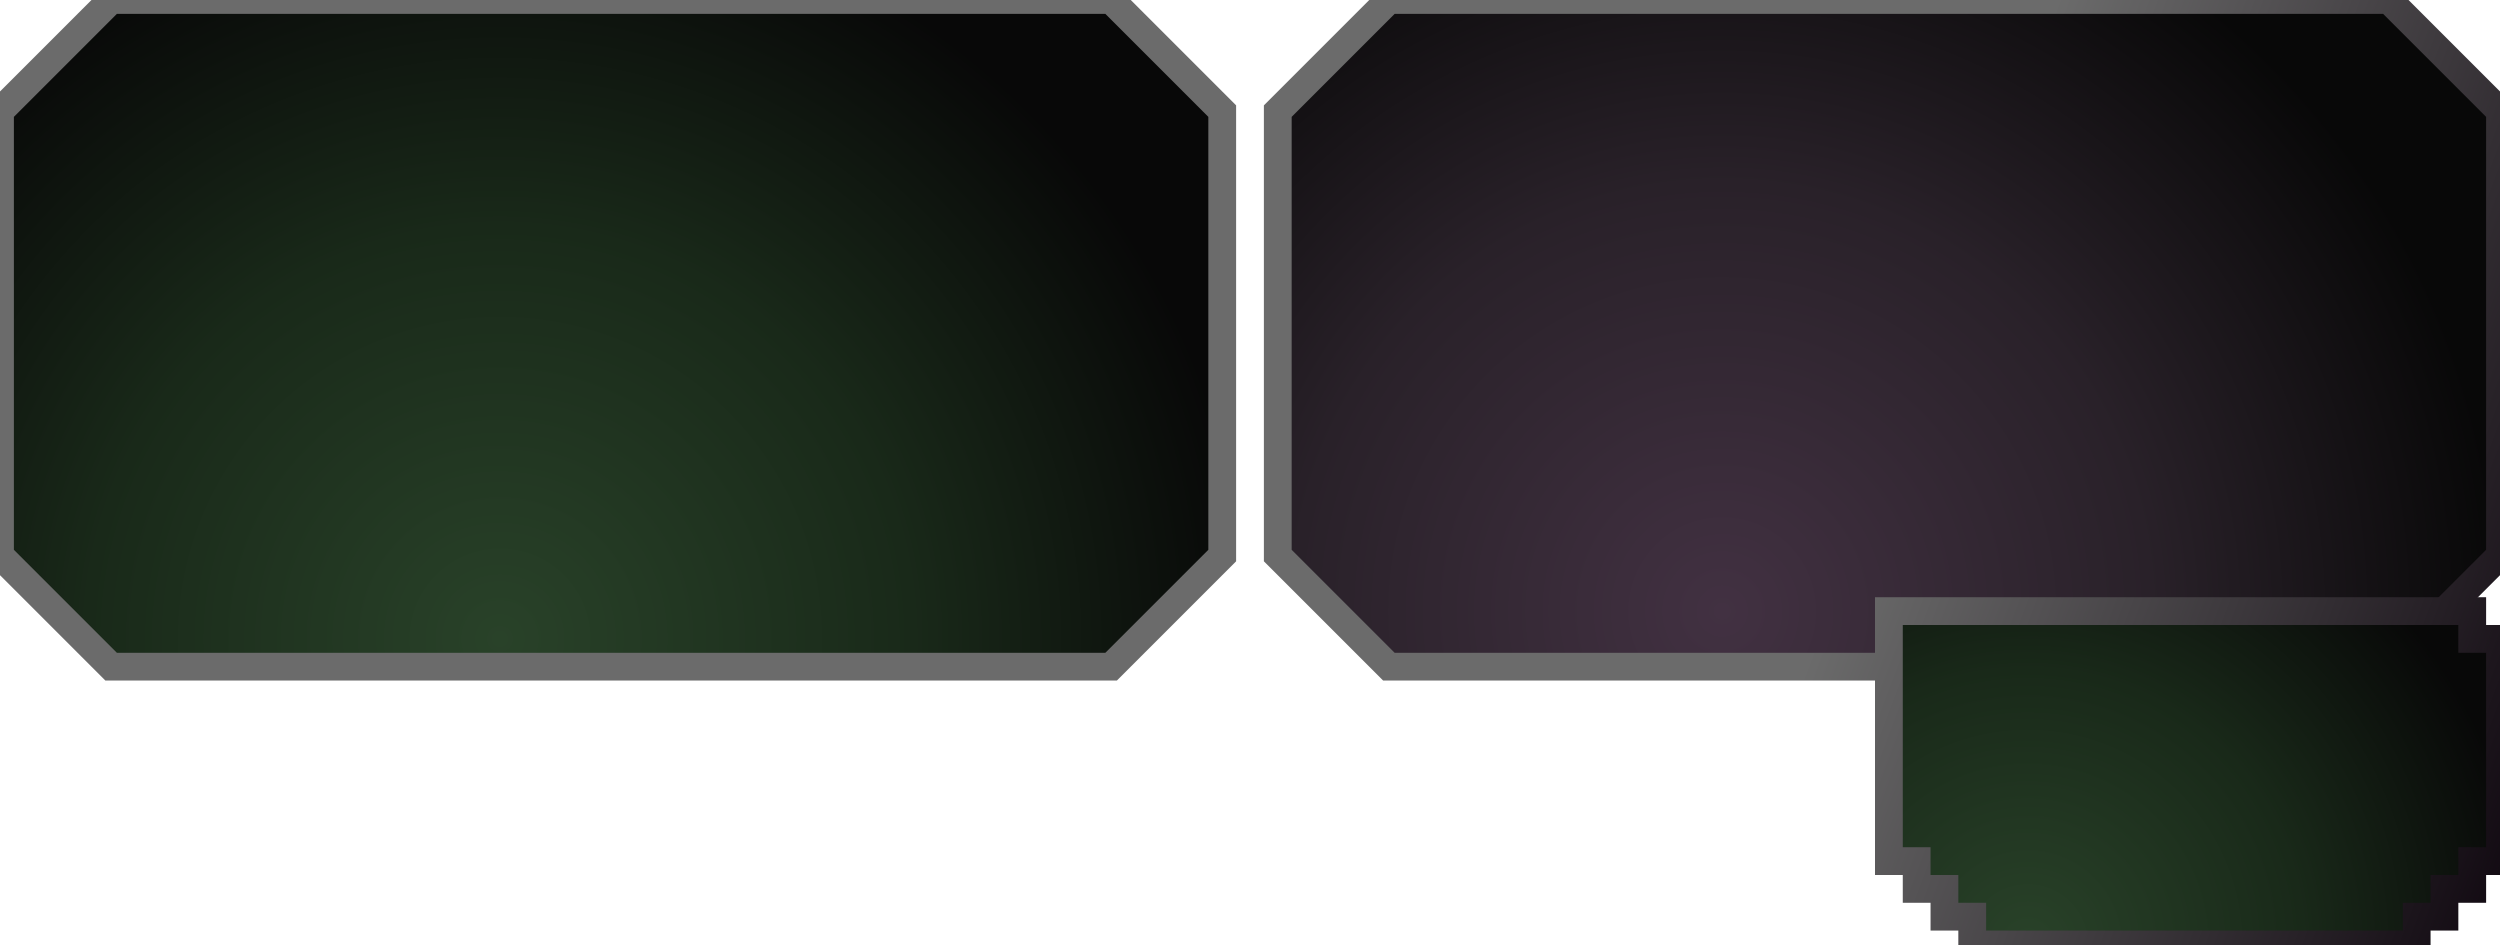
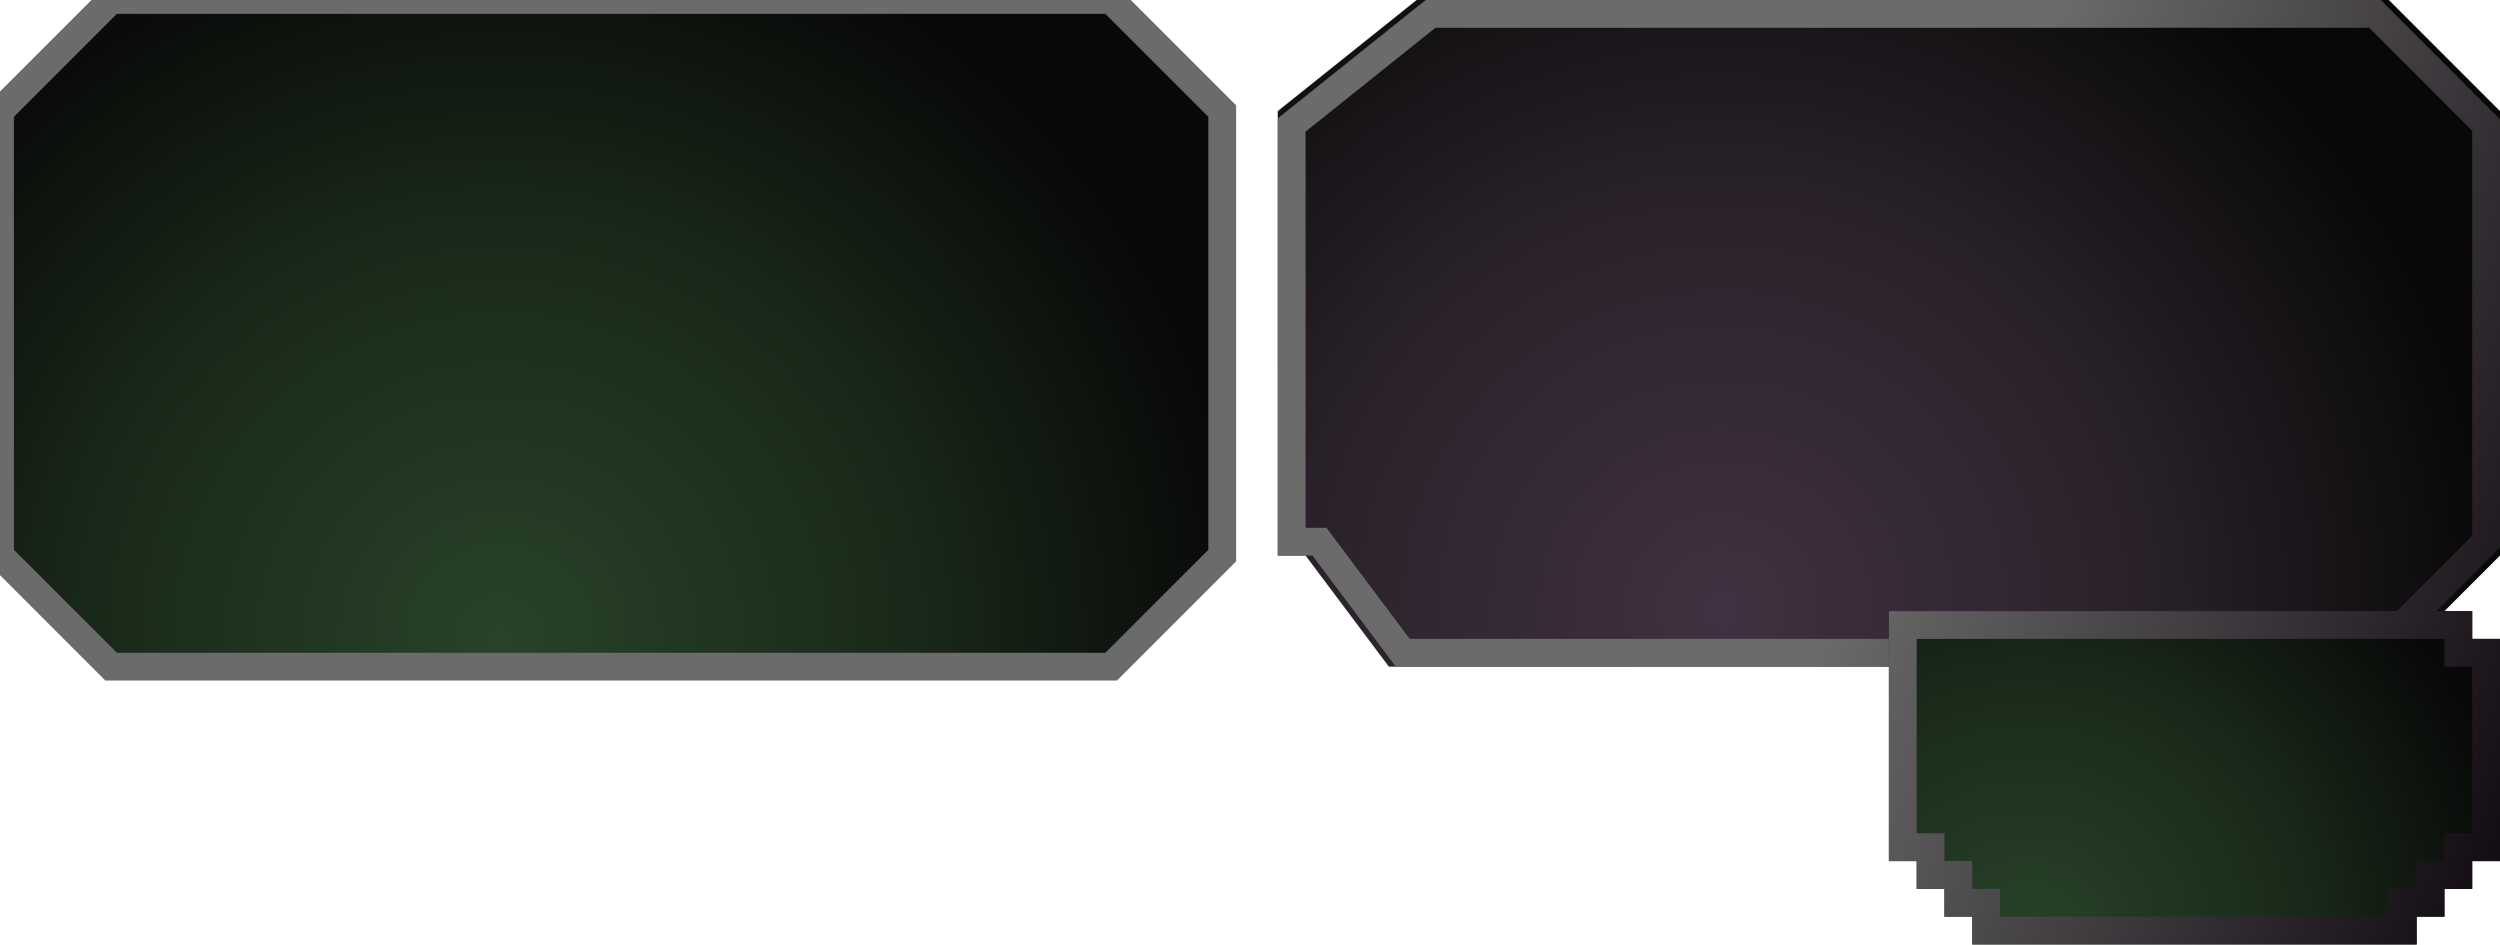
<svg xmlns="http://www.w3.org/2000/svg" width="90" height="34" viewBox="0 0 90 34">
  <defs>
    <radialGradient id="vehicle" cx="18" cy="23" r="27" gradientUnits="userSpaceOnUse">
      <stop offset="0" stop-color="#294229" />
      <stop offset="0.55" stop-color="#192919" />
      <stop offset="1" stop-color="#080808" />
    </radialGradient>
    <radialGradient id="weapon" cx="62" cy="22" r="28" gradientUnits="userSpaceOnUse">
      <stop offset="0" stop-color="#423142" />
      <stop offset="0.55" stop-color="#292129" />
      <stop offset="1" stop-color="#080808" />
    </radialGradient>
    <radialGradient id="ammo" cx="73" cy="34" r="18" gradientUnits="userSpaceOnUse">
      <stop offset="0" stop-color="#294229" />
      <stop offset="0.55" stop-color="#192919" />
      <stop offset="1" stop-color="#080808" />
    </radialGradient>
    <linearGradient id="frame" x1="0" y1="0" x2="90" y2="34" gradientUnits="userSpaceOnUse">
      <stop offset="0" stop-color="#6B6B6B" />
      <stop offset="0.72" stop-color="#6B6B6B" />
      <stop offset="1" stop-color="#100810" />
    </linearGradient>
  </defs>
  <polygon points="4,0 40,0 44,4 44,20 40,24 4,24 0,20 0,4" fill="url(#vehicle)" stroke="url(#frame)" stroke-width="1" />
-   <polygon points="50,0 86,0 90,4 90,20 86,24 50,24 46,20 46,4" fill="url(#weapon)" stroke="url(#frame)" stroke-width="1" />
-   <polygon points="68,22 89,22 89,23 90,23 90,31 89,31 89,32 88,32 88,33 87,33 87,34 71,34 71,33 70,33 70,32 69,32 69,31 68,31" fill="url(#ammo)" stroke="url(#frame)" stroke-width="1" />
+   <polygon points="51,0 86,0 90,4 90,20 86,24 50,24                    47,20 46,20 46,4" fill="url(#weapon)" />
+   <polygon points="51.5,0.5 85.5,0.5 89.5,4.5 89.5,19.5                    85.5,23.5 50.5,23.5 47.5,19.5 46.5,19.5                    46.5,4.5" fill="none" stroke="url(#frame)" stroke-width="1" />
+   <polygon points="68,22 89,22 89,23 90,23 90,31 89,31 89,32                    88,32 88,33 87,33 87,34 71,34 71,33 70,33                    70,32 69,32 69,31 68,31" fill="url(#ammo)" />
+   <polygon points="68.5,22.5 88.5,22.5 88.5,23.5 89.5,23.5                    89.5,30.5 88.5,30.5 88.5,31.5 87.5,31.5                    87.5,32.5 86.5,32.5 86.5,33.5 71.5,33.5                    71.5,32.5 70.5,32.5 70.5,31.5 69.5,31.5                    69.5,30.5 68.5,30.5" fill="none" stroke="url(#frame)" stroke-width="1" />
</svg>
